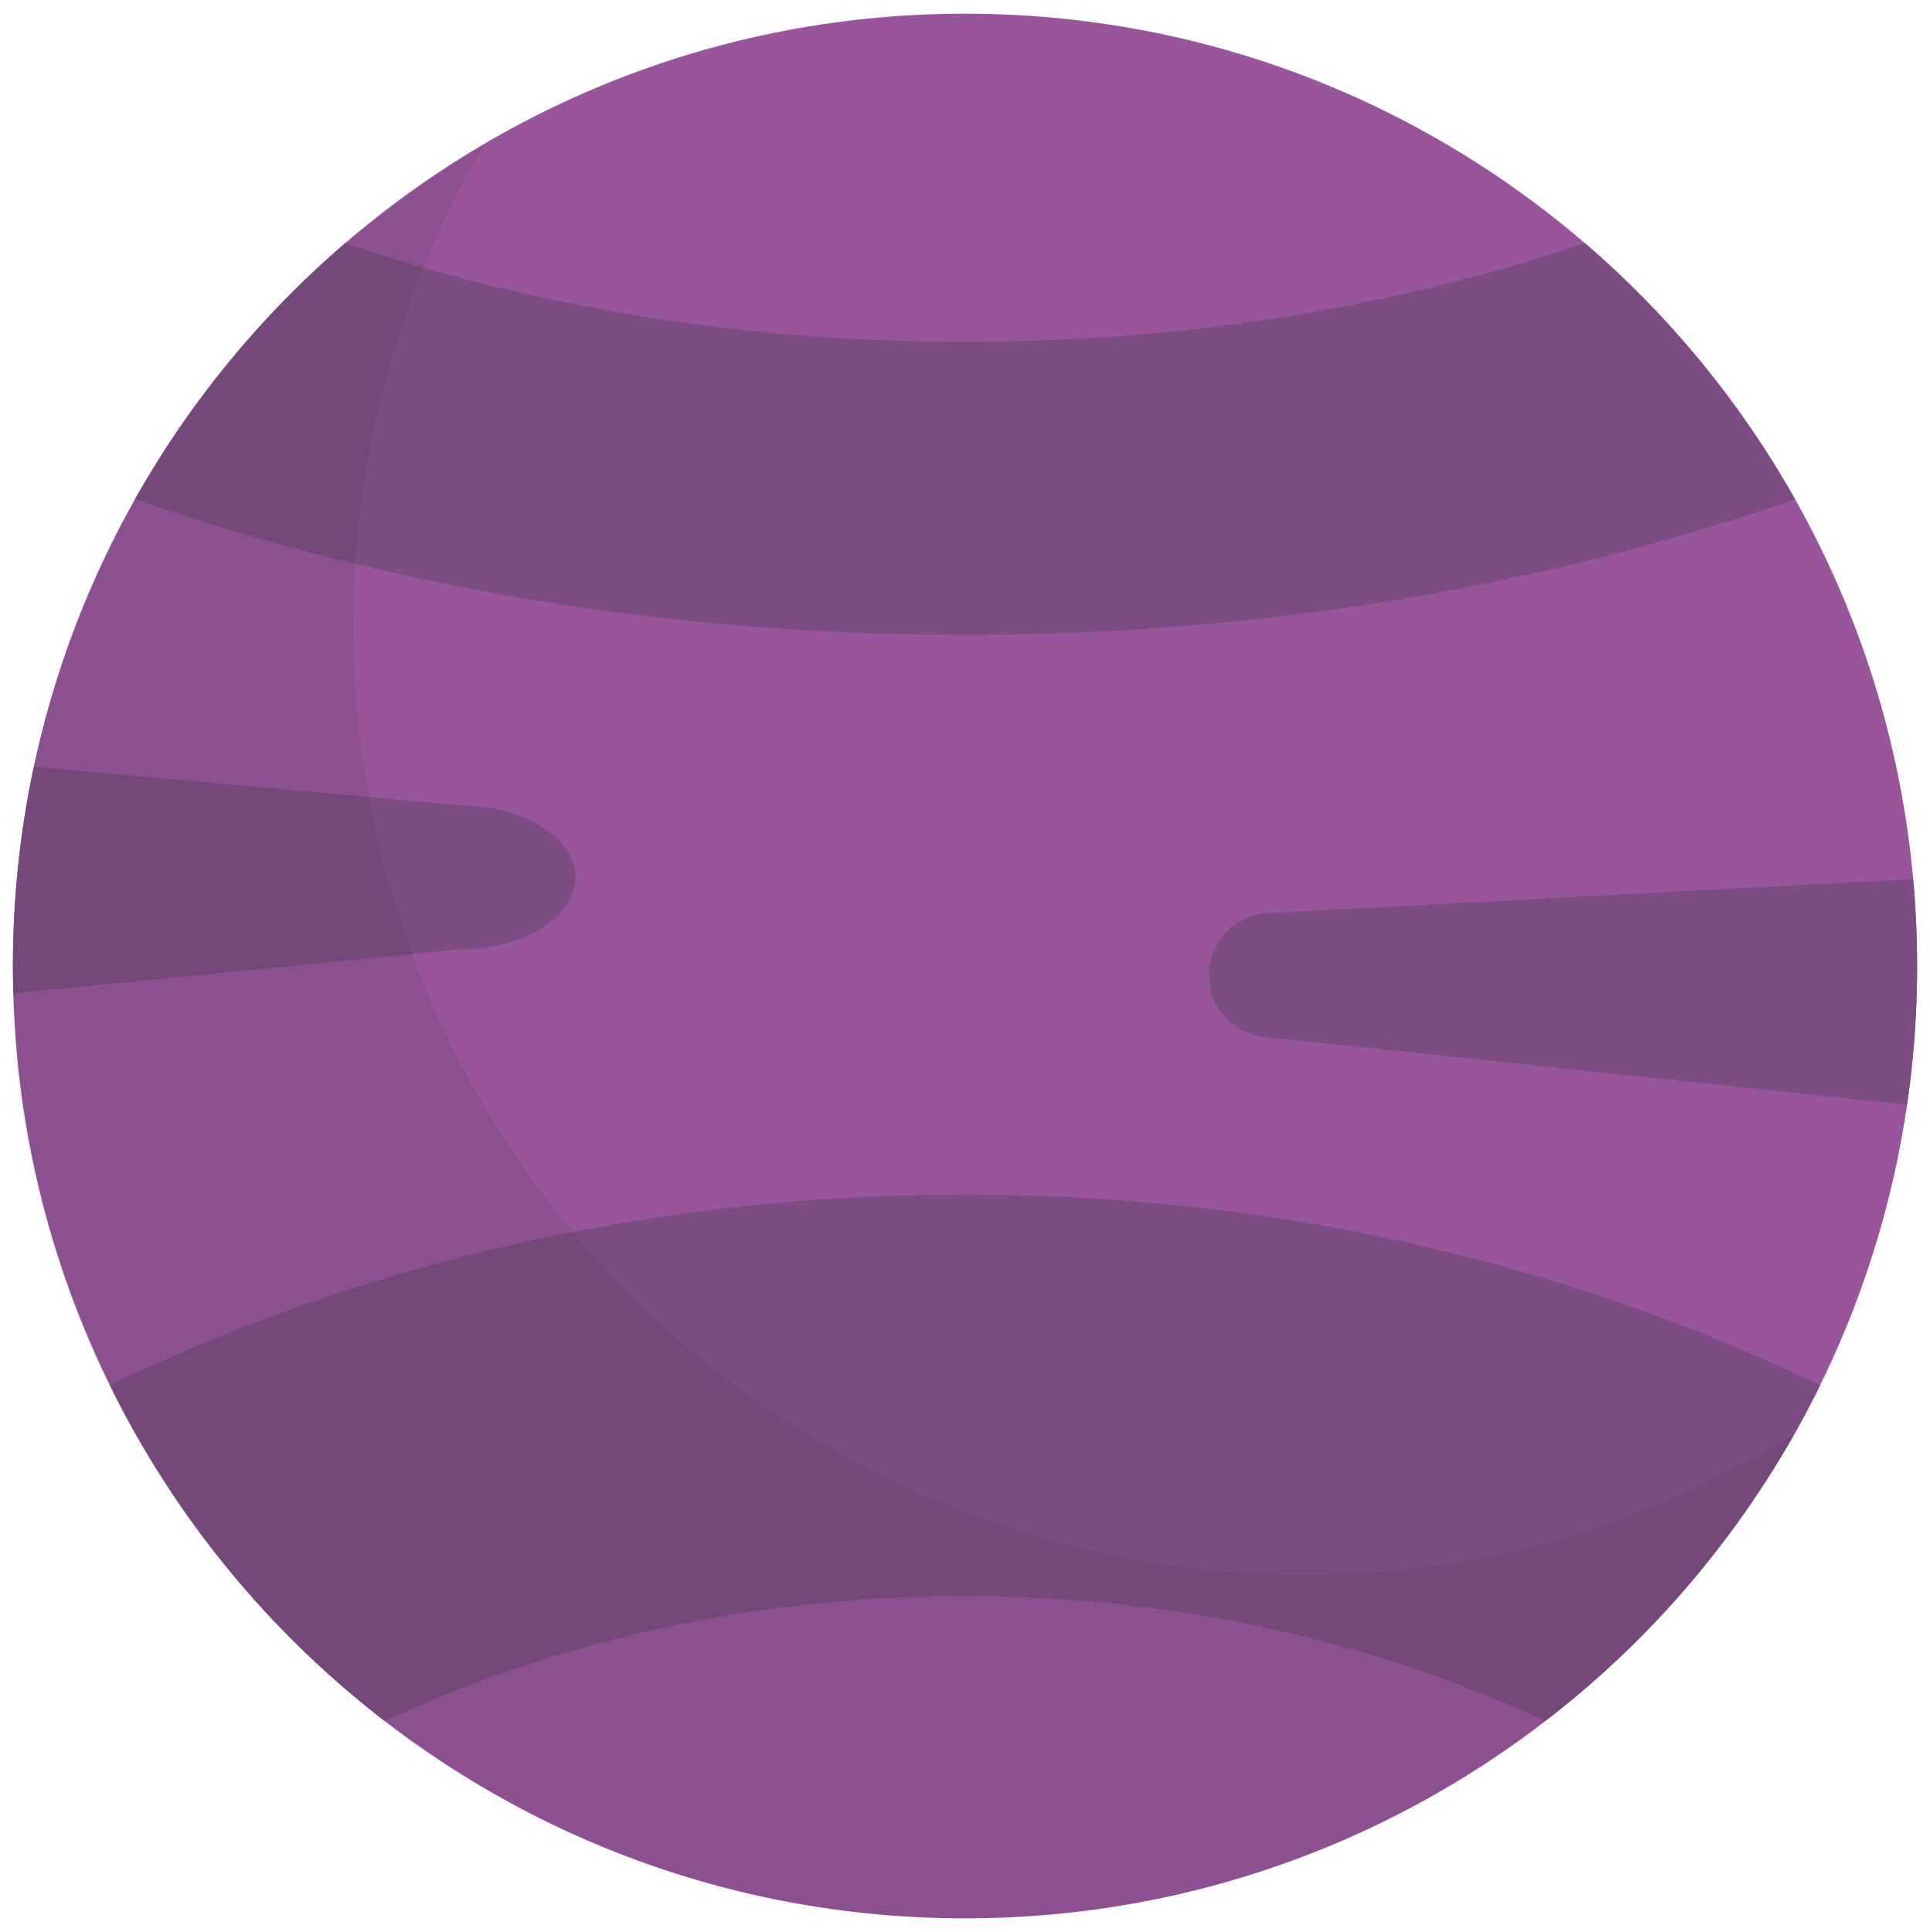
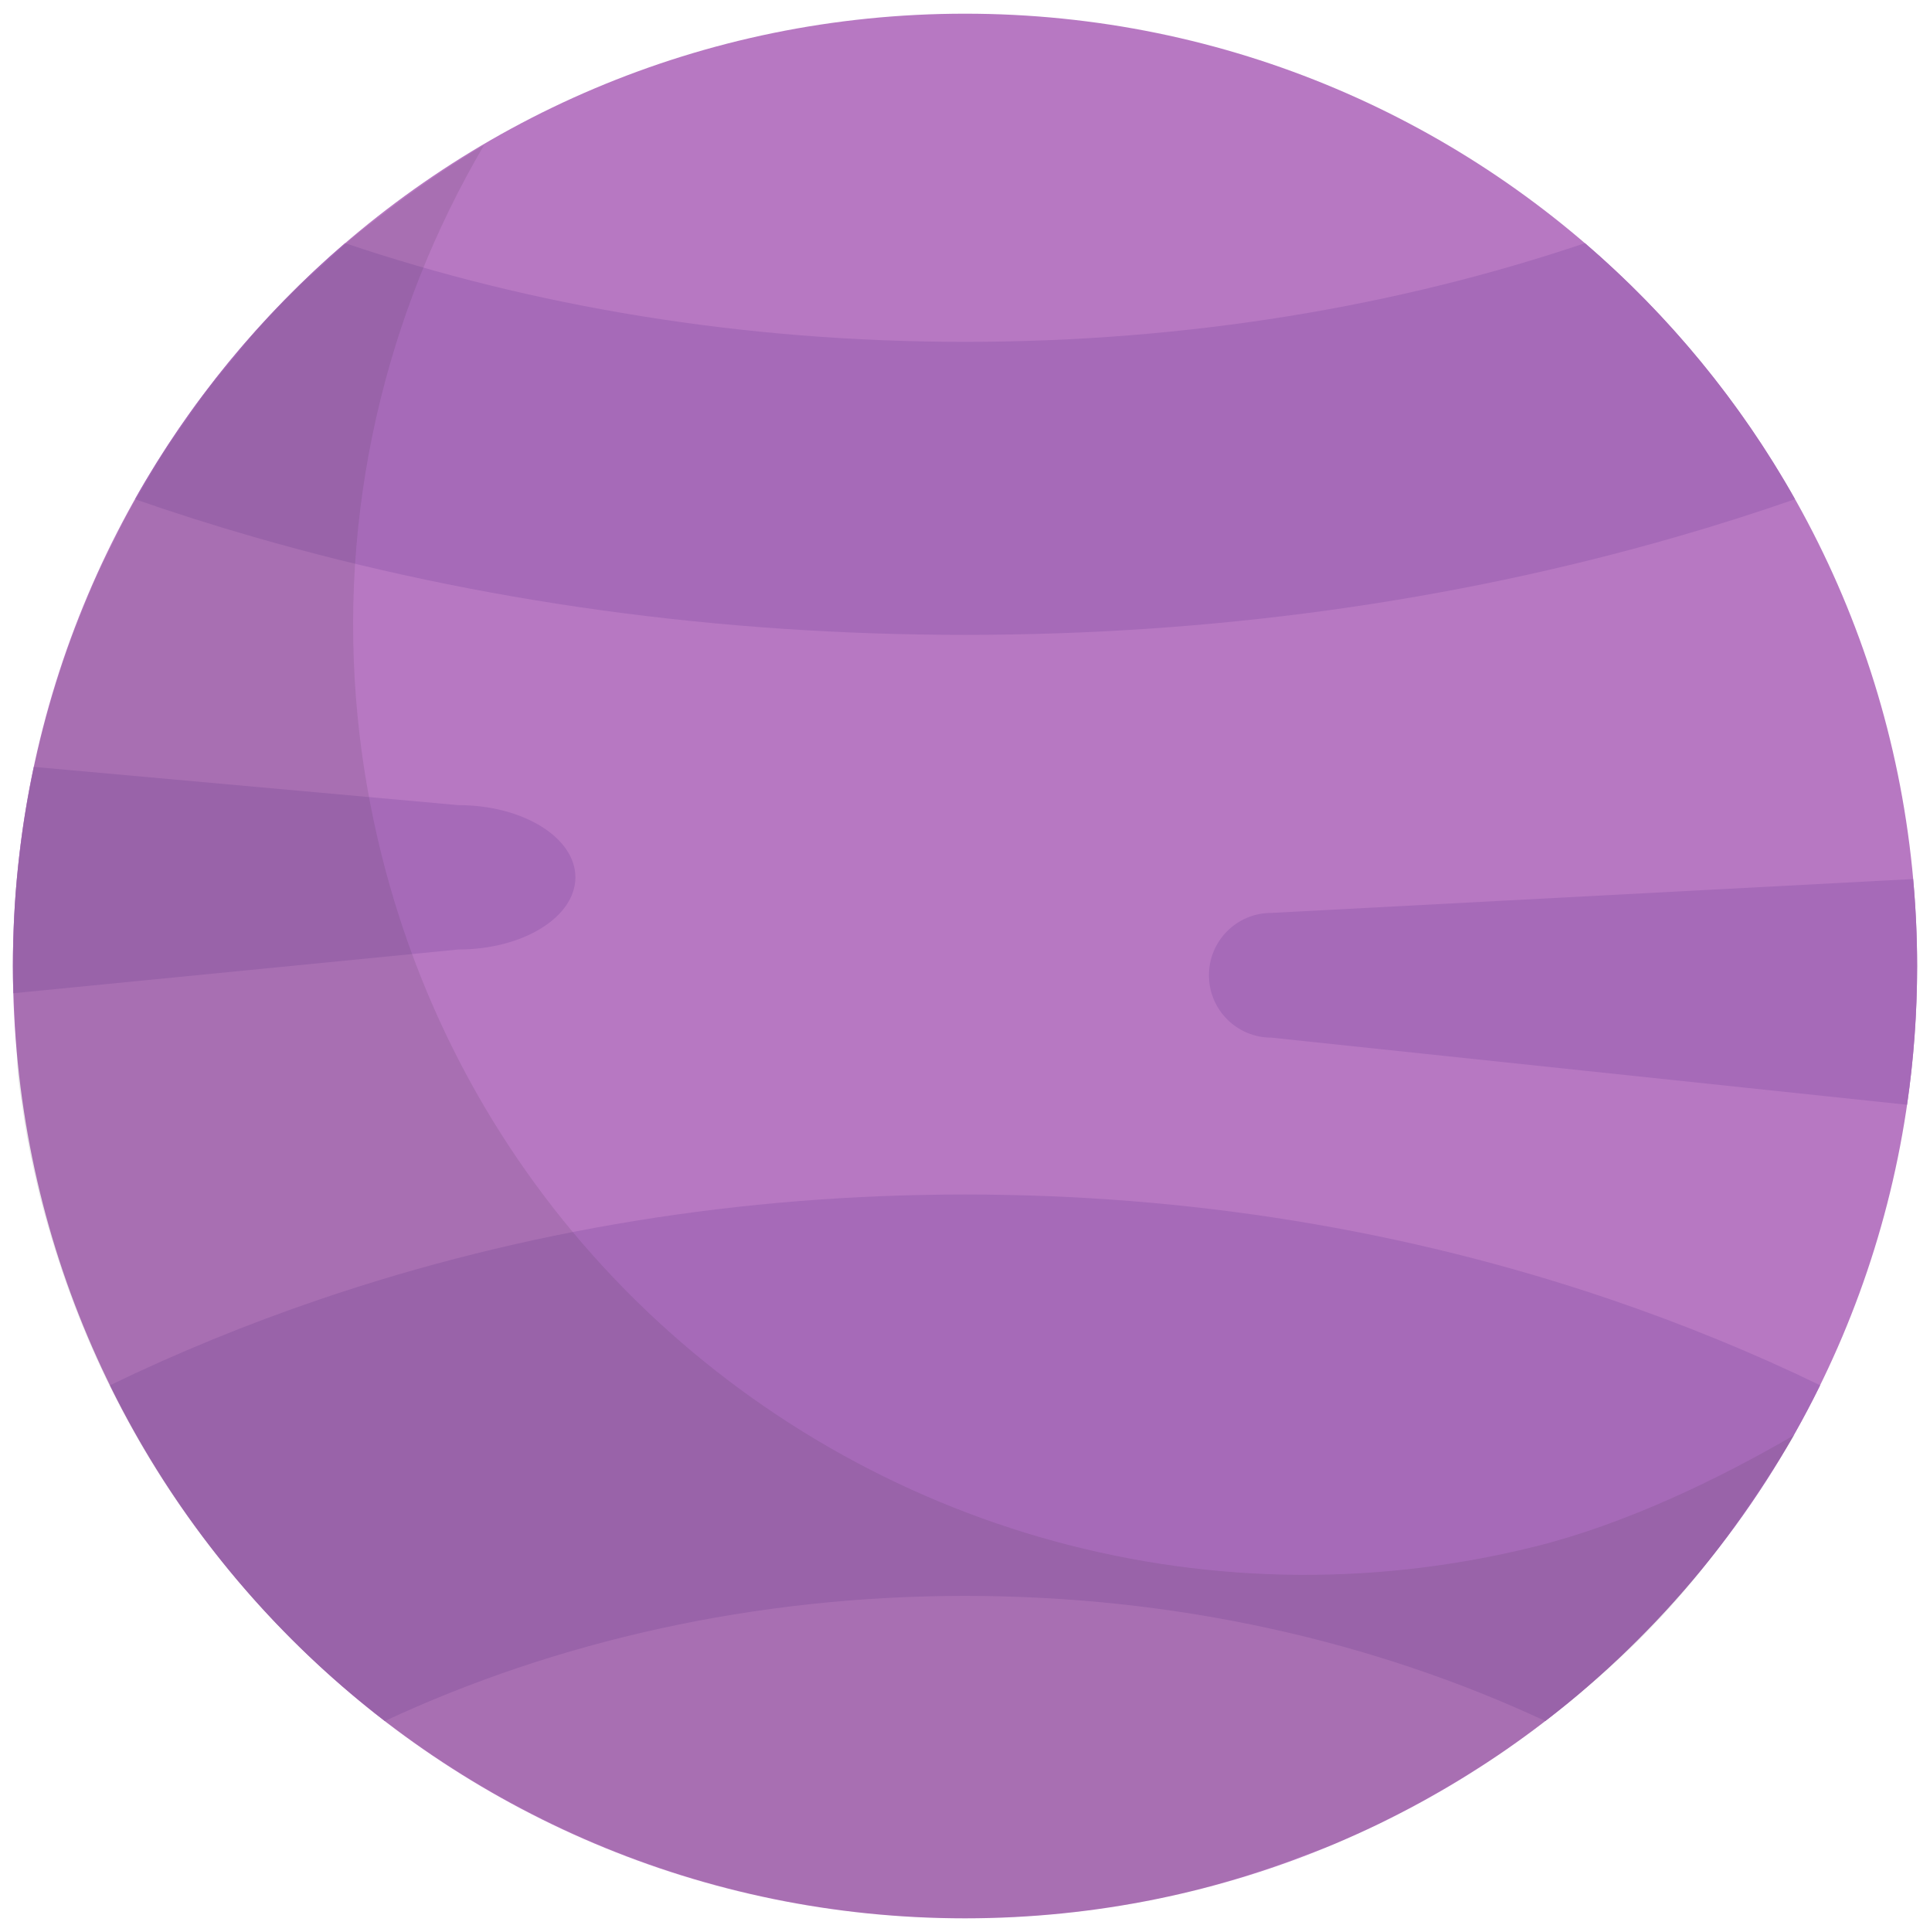
<svg xmlns="http://www.w3.org/2000/svg" version="1.1" id="圖層_1" x="0px" y="0px" width="74.473px" height="74.533px" viewBox="0 0 74.473 74.533" enable-background="new 0 0 74.473 74.533" xml:space="preserve">
  <g>
-     <circle fill="#98559C" cx="37.237" cy="37.267" r="36.739" />
+     <circle fill="#B778C2" cx="37.237" cy="37.267" r="36.739" />
    <g>
-       <path fill="#7D4C82" d="M9.785,20.712c8.704,2.509,17.94,3.78,27.452,3.78s18.749-1.271,27.452-3.78    c1.556-0.448,3.081-0.934,4.576-1.453c-2.113-3.75-4.865-7.092-8.108-9.878c-7.208,2.436-15.328,3.807-23.92,3.807    c-8.591,0-16.711-1.371-23.92-3.807c-3.244,2.786-5.995,6.128-8.108,9.878C6.704,19.779,8.229,20.264,9.785,20.712z" />
-       <path fill="#7D4C82" d="M37.237,46.082c-8.627,0-17.005,1.361-24.903,4.047c-2.806,0.955-5.506,2.061-8.09,3.312    c2.501,5.094,6.148,9.521,10.604,12.953c6.584-3.07,14.232-4.828,22.39-4.828s15.806,1.758,22.39,4.828    c4.456-3.432,8.102-7.859,10.604-12.953c-2.585-1.252-5.285-2.357-8.09-3.312C54.242,47.443,45.864,46.082,37.237,46.082z" />
-       <path fill="#7D4C82" d="M17.68,31.06L1.304,29.585c-0.526,2.479-0.806,5.047-0.806,7.682c0,0.352,0.006,0.702,0.016,1.051    l17.167-1.687c2.498,0,4.522-1.246,4.522-2.785l0,0C22.202,32.308,20.178,31.06,17.68,31.06z" />
-       <path fill="#7D4C82" d="M46.649,37.624L46.649,37.624c0,1.328,1.077,2.406,2.406,2.406l24.532,2.59    c0.255-1.746,0.389-3.533,0.389-5.352c0-1.132-0.054-2.251-0.154-3.357l-24.767,1.308C47.726,35.217,46.649,36.295,46.649,37.624z    " />
+       <path fill="#A66AB8" d="M9.785,20.712c8.703,2.509,17.939,3.78,27.451,3.78c9.513,0,18.749-1.271,27.452-3.78    c1.557-0.448,3.081-0.934,4.576-1.453c-2.113-3.75-4.865-7.092-8.107-9.878c-7.208,2.436-15.328,3.807-23.921,3.807    c-8.591,0-16.711-1.371-23.92-3.807c-3.243,2.786-5.995,6.128-8.107,9.878C6.704,19.779,8.229,20.264,9.785,20.712z" />
+       <path fill="#A66AB8" d="M37.237,46.082c-8.627,0-17.005,1.36-24.902,4.047c-2.807,0.955-5.506,2.062-8.09,3.312    c2.501,5.095,6.147,9.521,10.604,12.953c6.584-3.069,14.232-4.828,22.39-4.828c8.158,0,15.807,1.759,22.391,4.828    c4.456-3.432,8.102-7.858,10.604-12.953c-2.585-1.252-5.285-2.356-8.09-3.312C54.242,47.442,45.864,46.082,37.237,46.082z" />
+       <path fill="#A66AB8" d="M17.68,31.06L1.304,29.585c-0.526,2.479-0.806,5.047-0.806,7.682c0,0.352,0.006,0.702,0.016,1.05    l17.167-1.687c2.498,0,4.522-1.246,4.522-2.785l0,0C22.202,32.308,20.178,31.06,17.68,31.06z" />
+       <path fill="#A66AB8" d="M46.649,37.624L46.649,37.624c0,1.328,1.077,2.406,2.406,2.406l24.532,2.59    c0.255-1.746,0.389-3.533,0.389-5.352c0-1.132-0.054-2.251-0.154-3.357l-24.767,1.308C47.726,35.217,46.649,36.295,46.649,37.624z    " />
    </g>
-     <path opacity="0.1" fill="#1D1D1B" d="M59.239,59.662c-6.523,1.623-13.07,1.387-19.094-0.357   c-12.142-3.518-22.139-13.195-25.42-26.316c-0.448-1.793-0.756-3.589-0.929-5.374c-0.763-7.849,1.062-15.513,4.878-22.01   c-0.002,0.002-0.003,0.002-0.005,0.003c-1.017,0.594-1.987,1.245-2.932,1.926c-0.385,0.277-0.759,0.567-1.131,0.857   c-0.301,0.235-0.609,0.458-0.901,0.702c-0.488,0.407-0.951,0.836-1.415,1.266c-0.226,0.209-0.465,0.406-0.684,0.618   c-0.664,0.646-1.301,1.314-1.913,2.006c-0.213,0.241-0.407,0.501-0.614,0.748c-0.392,0.468-0.786,0.934-1.154,1.419   c-0.239,0.317-0.458,0.648-0.688,0.972c-0.309,0.437-0.62,0.87-0.908,1.319c-0.229,0.353-0.437,0.718-0.651,1.079   c-0.262,0.438-0.524,0.876-0.768,1.326c-0.205,0.377-0.394,0.764-0.585,1.148c-0.223,0.449-0.444,0.9-0.649,1.359   c-0.177,0.396-0.34,0.798-0.503,1.2c-0.188,0.464-0.371,0.93-0.54,1.401c-0.146,0.409-0.282,0.824-0.414,1.239   c-0.152,0.479-0.297,0.96-0.429,1.443c-0.115,0.421-0.223,0.843-0.323,1.269c-0.115,0.493-0.219,0.991-0.314,1.491   c-0.081,0.426-0.16,0.852-0.227,1.281c-0.079,0.511-0.141,1.027-0.197,1.542c-0.048,0.428-0.097,0.853-0.128,1.283   c-0.041,0.532-0.057,1.068-0.073,1.604c-0.013,0.419-0.032,0.839-0.03,1.261c0.003,0.562,0.033,1.129,0.062,1.695   c0.021,0.4,0.029,0.799,0.062,1.201c0.054,0.625,0.021,0.908,0.107,1.535c0.038,0.285,0.137,0.994,0.183,1.277   c0.01,0.061,0.014,0.121,0.024,0.182c0.152,0.92,0.327,1.766,0.553,2.684c0.014,0.055,0.021,0.107,0.034,0.16   c0.177,0.707,0.394,1.439,0.609,2.127l0,0c4.824,15.398,19.123,25.66,34.778,25.773c3.027,0.021,6.146-0.314,9.223-1.082   c0.619-0.154,1.238-0.34,1.842-0.523c0.127-0.039,0.25-0.084,0.377-0.125c0.475-0.15,0.947-0.312,1.414-0.482   c0.146-0.053,0.289-0.113,0.434-0.168c0.441-0.166,0.885-0.312,1.314-0.492c0.137-0.057,0.27-0.123,0.404-0.18   c0.434-0.189,0.852-0.377,1.275-0.58c0.121-0.057,0.236-0.121,0.355-0.18c0.434-0.215,0.928-0.479,1.352-0.709   c0.096-0.051,0.186-0.107,0.279-0.16c0.441-0.246,0.857-0.49,1.287-0.752c0.074-0.045,0.143-0.092,0.215-0.137   c0.447-0.277,0.848-0.529,1.279-0.824c0.053-0.035,0.104-0.074,0.156-0.109c0.447-0.311,0.848-0.6,1.279-0.928   c0.029-0.023,0.059-0.049,0.09-0.07c0.451-0.346,1.002-0.764,1.436-1.129c0.014-0.012,0.027-0.025,0.041-0.037   c3.207-2.701,5.266-5.105,8.295-9.984C66.317,57.066,62.714,58.797,59.239,59.662z" />
+     <path opacity="0.1" fill="#1D1D1B" enable-background="new    " d="M59.239,59.662c-6.522,1.623-13.069,1.387-19.094-0.356   c-12.142-3.519-22.139-13.195-25.42-26.316c-0.448-1.793-0.756-3.589-0.929-5.374c-0.763-7.849,1.062-15.513,4.878-22.01   c-0.002,0.002-0.003,0.002-0.005,0.003c-1.018,0.594-1.987,1.245-2.933,1.926c-0.385,0.277-0.759,0.567-1.131,0.857   c-0.301,0.235-0.608,0.458-0.9,0.702c-0.488,0.407-0.951,0.836-1.415,1.266c-0.227,0.209-0.465,0.406-0.685,0.618   c-0.664,0.646-1.301,1.314-1.913,2.006c-0.213,0.241-0.406,0.501-0.613,0.748c-0.393,0.468-0.786,0.934-1.154,1.419   c-0.239,0.317-0.458,0.648-0.688,0.972c-0.309,0.437-0.619,0.87-0.907,1.319C6.1,17.794,5.892,18.159,5.678,18.52   c-0.262,0.438-0.524,0.876-0.768,1.326c-0.205,0.377-0.395,0.764-0.585,1.148c-0.224,0.449-0.444,0.9-0.649,1.359   c-0.177,0.396-0.34,0.798-0.503,1.2c-0.188,0.464-0.371,0.93-0.54,1.401c-0.146,0.409-0.282,0.824-0.414,1.239   c-0.152,0.479-0.297,0.96-0.429,1.443c-0.115,0.421-0.224,0.843-0.323,1.269c-0.115,0.493-0.219,0.991-0.314,1.491   c-0.081,0.426-0.159,0.852-0.227,1.281c-0.079,0.511-0.141,1.027-0.197,1.542c-0.048,0.428-0.097,0.853-0.128,1.283   c-0.041,0.532-0.057,1.068-0.073,1.604c-0.013,0.419-0.031,0.839-0.029,1.261c0.003,0.562,0.032,1.129,0.062,1.694   c0.021,0.4,0.029,0.799,0.062,1.201c0.054,0.625,0.021,0.908,0.106,1.535c0.038,0.285,0.138,0.994,0.184,1.277   c0.01,0.061,0.014,0.121,0.023,0.182c0.152,0.92,0.327,1.766,0.553,2.684c0.015,0.056,0.021,0.107,0.034,0.16   c0.178,0.707,0.395,1.439,0.609,2.127l0,0c4.824,15.398,19.123,25.66,34.778,25.773c3.026,0.021,6.146-0.314,9.223-1.082   c0.619-0.154,1.238-0.34,1.842-0.523c0.127-0.039,0.25-0.084,0.377-0.125c0.476-0.149,0.947-0.312,1.414-0.481   c0.146-0.054,0.289-0.113,0.435-0.168c0.44-0.166,0.885-0.312,1.313-0.492c0.137-0.058,0.271-0.123,0.404-0.18   c0.434-0.189,0.852-0.378,1.274-0.58c0.121-0.058,0.236-0.121,0.355-0.181c0.434-0.215,0.928-0.479,1.352-0.709   c0.097-0.051,0.187-0.106,0.279-0.16c0.441-0.245,0.857-0.489,1.287-0.752c0.074-0.045,0.143-0.092,0.215-0.137   c0.447-0.277,0.848-0.529,1.279-0.824c0.053-0.035,0.104-0.073,0.156-0.108c0.446-0.312,0.848-0.601,1.278-0.929   c0.029-0.022,0.06-0.049,0.09-0.069c0.451-0.347,1.002-0.765,1.437-1.129c0.014-0.013,0.027-0.024,0.041-0.037   c3.207-2.701,5.266-5.104,8.295-9.983C66.317,57.065,62.714,58.797,59.239,59.662z" />
  </g>
</svg>
